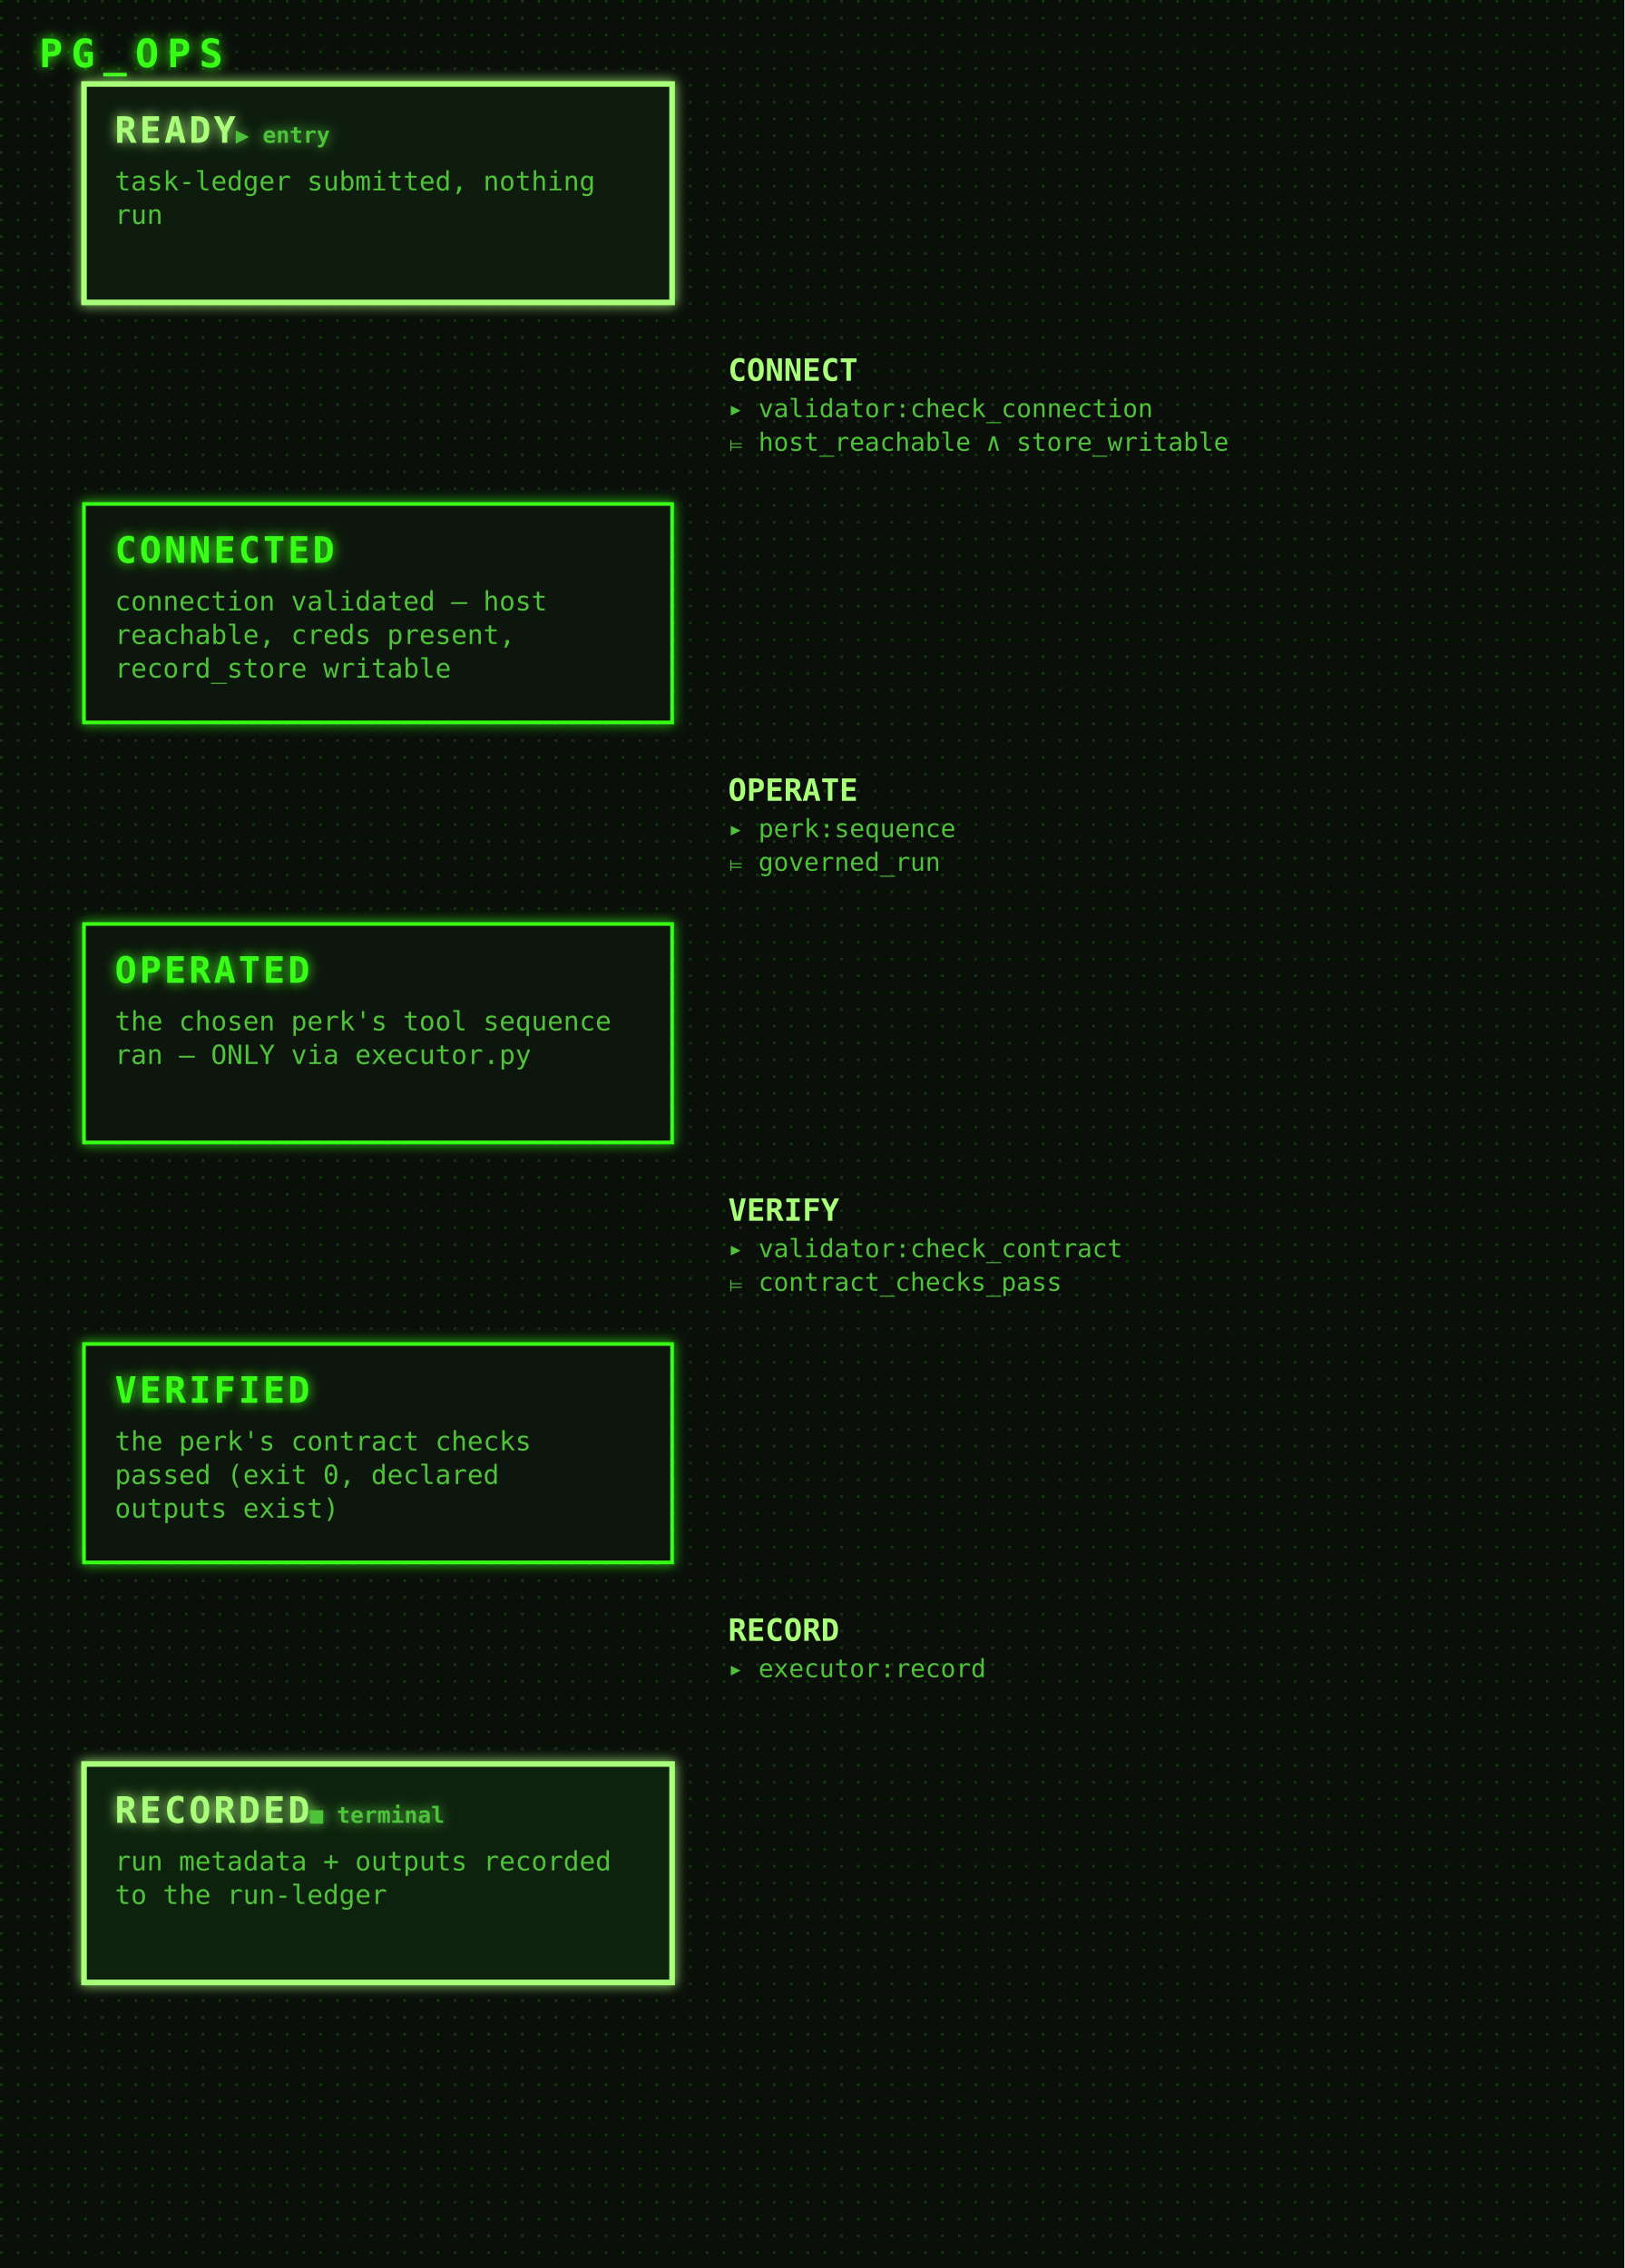
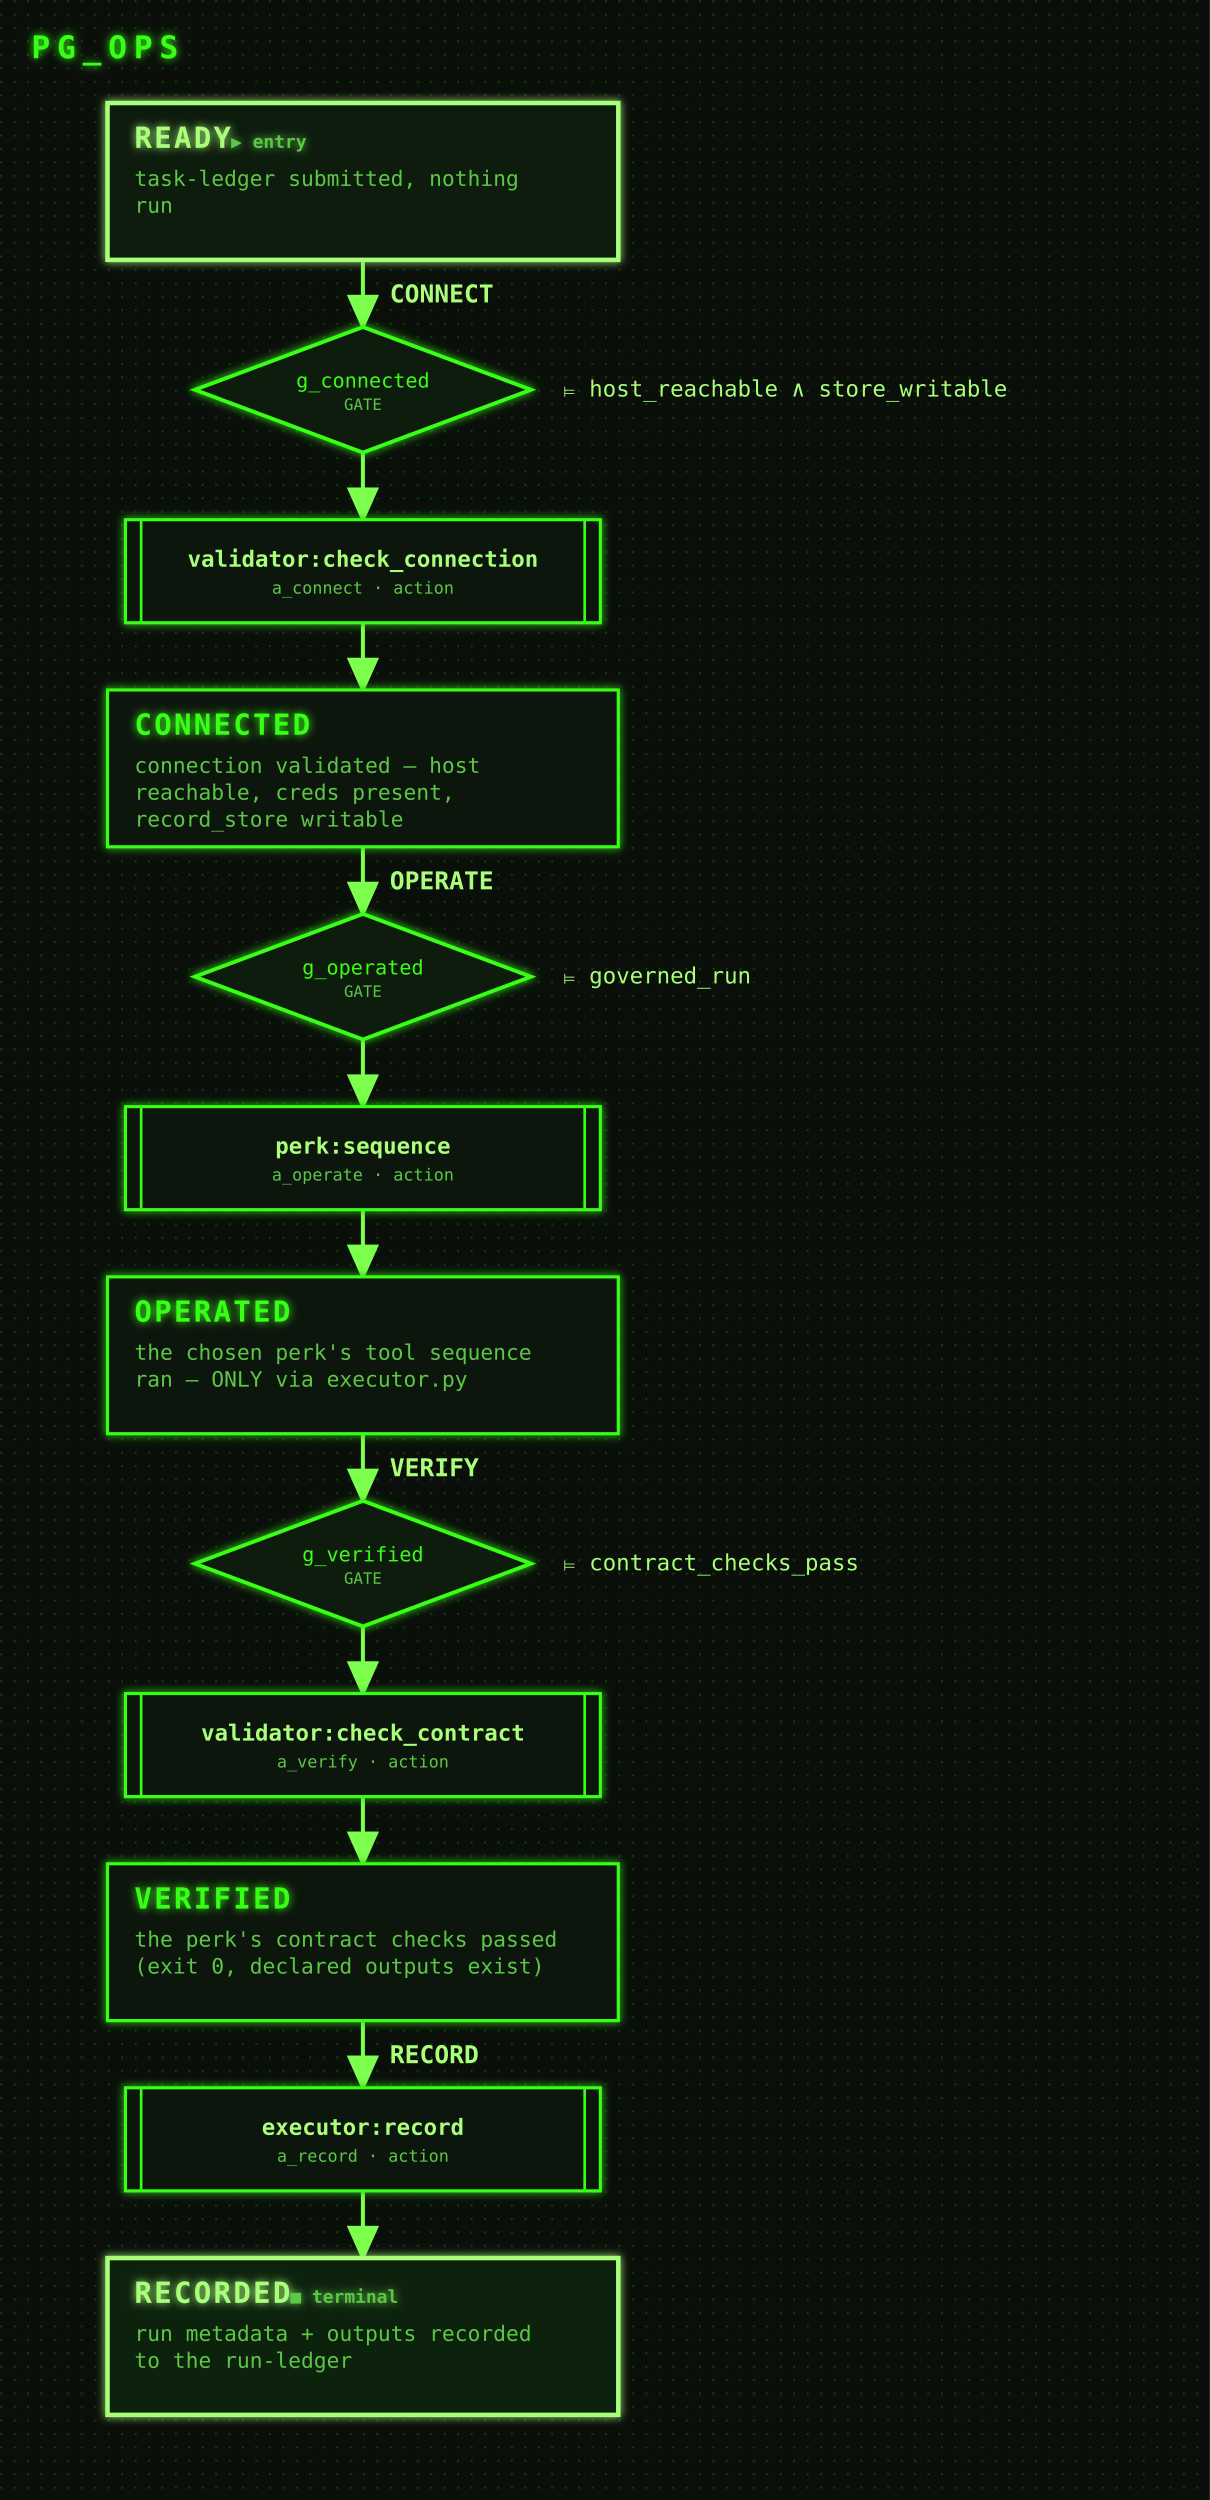
- <svg xmlns="http://www.w3.org/2000/svg" width="580" height="810" viewBox="0 0 580 810" font-family="ui-monospace,Menlo,Consolas,monospace">
+ <svg xmlns="http://www.w3.org/2000/svg" width="540" height="1116" viewBox="0 0 540 1116" font-family="ui-monospace,Menlo,Consolas,monospace">
  <defs>
-     <filter id="glow" x="-60%" y="-60%" width="220%" height="220%">
-       <feGaussianBlur stdDeviation="2" result="b" />
+     <filter id="glow" x="-80%" y="-80%" width="260%" height="260%">
+       <feGaussianBlur stdDeviation="1.8" result="b" />
      <feMerge>
        <feMergeNode in="b" />
        <feMergeNode in="SourceGraphic" />
      </feMerge>
    </filter>
    <pattern id="px" width="6" height="6" patternUnits="userSpaceOnUse">
      <rect width="6" height="6" fill="#0a0f0a" />
      <rect width="1" height="1" fill="#39ff14" fill-opacity="0.16" />
    </pattern>
-     <marker id="arr" markerWidth="9" markerHeight="9" refX="7" refY="3" orient="auto">
-       <path d="M0,0 L7,3 L0,6 z" fill="#39ff14" />
+     <marker id="arr" markerWidth="10" markerHeight="10" refX="8" refY="4" orient="auto">
+       <path d="M0,0 L9,4 L0,8 z" fill="#7dff4d" />
    </marker>
  </defs>
-   <rect width="580" height="810" fill="#0a0f0a" />
-   <rect width="580" height="810" fill="url(#px)" />
-   <text x="14" y="24" font-size="14" font-weight="700" letter-spacing="3" fill="#39ff14" filter="url(#glow)">PG_OPS</text>
-   <path d="M135.0,108 L135.0,180" fill="none" stroke="#39ff14" stroke-width="1.6" marker-end="url(#arr)" filter="url(#glow)" opacity="0.92" />
-   <text x="260" y="136" font-size="11" font-weight="700" fill="#aaff7a">CONNECT</text>
-   <text x="260" y="149" font-size="9" fill="#4fc23a">▸ validator:check_connection</text>
-   <text x="260" y="161" font-size="9" fill="#4fc23a">⊨ host_reachable ∧ store_writable</text>
-   <path d="M135.0,258 L135.0,330" fill="none" stroke="#39ff14" stroke-width="1.6" marker-end="url(#arr)" filter="url(#glow)" opacity="0.92" />
-   <text x="260" y="286" font-size="11" font-weight="700" fill="#aaff7a">OPERATE</text>
-   <text x="260" y="299" font-size="9" fill="#4fc23a">▸ perk:sequence</text>
-   <text x="260" y="311" font-size="9" fill="#4fc23a">⊨ governed_run</text>
-   <path d="M135.0,408 L135.0,480" fill="none" stroke="#39ff14" stroke-width="1.6" marker-end="url(#arr)" filter="url(#glow)" opacity="0.92" />
-   <text x="260" y="436" font-size="11" font-weight="700" fill="#aaff7a">VERIFY</text>
-   <text x="260" y="449" font-size="9" fill="#4fc23a">▸ validator:check_contract</text>
-   <text x="260" y="461" font-size="9" fill="#4fc23a">⊨ contract_checks_pass</text>
-   <path d="M135.0,558 L135.0,630" fill="none" stroke="#39ff14" stroke-width="1.6" marker-end="url(#arr)" filter="url(#glow)" opacity="0.92" />
-   <text x="260" y="586" font-size="11" font-weight="700" fill="#aaff7a">RECORD</text>
-   <text x="260" y="599" font-size="9" fill="#4fc23a">▸ executor:record</text>
-   <rect x="30" y="30" width="210" height="78" fill="#0e1d0d" stroke="#aaff7a" stroke-width="2" filter="url(#glow)" />
-   <text x="41" y="51" font-size="13" font-weight="700" letter-spacing="1" fill="#aaff7a" filter="url(#glow)">READY<tspan font-size="8" letter-spacing="0" fill="#4fc23a">  ▶ entry</tspan>
+   <rect width="540" height="1116" fill="#0a0f0a" />
+   <rect width="540" height="1116" fill="url(#px)" />
+   <text x="14" y="26" font-size="14" font-weight="700" letter-spacing="3" fill="#39ff14" filter="url(#glow)">PG_OPS</text>
+   <line x1="162.0" y1="116" x2="162.0" y2="146" stroke="#39ff14" stroke-width="5" opacity="0.22" filter="url(#glow)" />
+   <line x1="162.0" y1="116" x2="162.0" y2="146" stroke="#7dff4d" stroke-width="1.8" marker-end="url(#arr)" />
+   <text x="174" y="135" font-size="11" font-weight="700" fill="#aaff7a">CONNECT</text>
+   <line x1="162.0" y1="202" x2="162.0" y2="232" stroke="#39ff14" stroke-width="5" opacity="0.22" filter="url(#glow)" />
+   <line x1="162.0" y1="202" x2="162.0" y2="232" stroke="#7dff4d" stroke-width="1.8" marker-end="url(#arr)" />
+   <line x1="162.0" y1="278" x2="162.0" y2="308" stroke="#39ff14" stroke-width="5" opacity="0.22" filter="url(#glow)" />
+   <line x1="162.0" y1="278" x2="162.0" y2="308" stroke="#7dff4d" stroke-width="1.8" marker-end="url(#arr)" />
+   <line x1="162.0" y1="378" x2="162.0" y2="408" stroke="#39ff14" stroke-width="5" opacity="0.22" filter="url(#glow)" />
+   <line x1="162.0" y1="378" x2="162.0" y2="408" stroke="#7dff4d" stroke-width="1.8" marker-end="url(#arr)" />
+   <text x="174" y="397" font-size="11" font-weight="700" fill="#aaff7a">OPERATE</text>
+   <line x1="162.0" y1="464" x2="162.0" y2="494" stroke="#39ff14" stroke-width="5" opacity="0.22" filter="url(#glow)" />
+   <line x1="162.0" y1="464" x2="162.0" y2="494" stroke="#7dff4d" stroke-width="1.8" marker-end="url(#arr)" />
+   <line x1="162.0" y1="540" x2="162.0" y2="570" stroke="#39ff14" stroke-width="5" opacity="0.22" filter="url(#glow)" />
+   <line x1="162.0" y1="540" x2="162.0" y2="570" stroke="#7dff4d" stroke-width="1.8" marker-end="url(#arr)" />
+   <line x1="162.0" y1="640" x2="162.0" y2="670" stroke="#39ff14" stroke-width="5" opacity="0.22" filter="url(#glow)" />
+   <line x1="162.0" y1="640" x2="162.0" y2="670" stroke="#7dff4d" stroke-width="1.8" marker-end="url(#arr)" />
+   <text x="174" y="659" font-size="11" font-weight="700" fill="#aaff7a">VERIFY</text>
+   <line x1="162.0" y1="726" x2="162.0" y2="756" stroke="#39ff14" stroke-width="5" opacity="0.22" filter="url(#glow)" />
+   <line x1="162.0" y1="726" x2="162.0" y2="756" stroke="#7dff4d" stroke-width="1.8" marker-end="url(#arr)" />
+   <line x1="162.0" y1="802" x2="162.0" y2="832" stroke="#39ff14" stroke-width="5" opacity="0.22" filter="url(#glow)" />
+   <line x1="162.0" y1="802" x2="162.0" y2="832" stroke="#7dff4d" stroke-width="1.8" marker-end="url(#arr)" />
+   <line x1="162.0" y1="902" x2="162.0" y2="932" stroke="#39ff14" stroke-width="5" opacity="0.22" filter="url(#glow)" />
+   <line x1="162.0" y1="902" x2="162.0" y2="932" stroke="#7dff4d" stroke-width="1.8" marker-end="url(#arr)" />
+   <text x="174" y="921" font-size="11" font-weight="700" fill="#aaff7a">RECORD</text>
+   <line x1="162.0" y1="978" x2="162.0" y2="1008" stroke="#39ff14" stroke-width="5" opacity="0.22" filter="url(#glow)" />
+   <line x1="162.0" y1="978" x2="162.0" y2="1008" stroke="#7dff4d" stroke-width="1.8" marker-end="url(#arr)" />
+   <rect x="48.0" y="46" width="228" height="70" fill="#0e1d0d" stroke="#aaff7a" stroke-width="2" filter="url(#glow)" />
+   <text x="60.0" y="66" font-size="13" font-weight="700" letter-spacing="1" fill="#aaff7a" filter="url(#glow)">READY<tspan font-size="8" letter-spacing="0" fill="#5cc746">  ▶ entry</tspan>
  </text>
-   <text x="41" y="68" font-size="9.5" fill="#4fc23a">task-ledger submitted, nothing</text>
-   <text x="41" y="80" font-size="9.5" fill="#4fc23a">run</text>
-   <rect x="30" y="180" width="210" height="78" fill="#0b140a" stroke="#39ff14" stroke-width="1.3" filter="url(#glow)" />
-   <text x="41" y="201" font-size="13" font-weight="700" letter-spacing="1" fill="#39ff14" filter="url(#glow)">CONNECTED<tspan font-size="8" letter-spacing="0" fill="#4fc23a" />
+   <text x="60.0" y="83" font-size="9.5" fill="#5cc746">task-ledger submitted, nothing</text>
+   <text x="60.0" y="95" font-size="9.5" fill="#5cc746">run</text>
+   <polygon points="162.0,146 237.0,174.0 162.0,202 87.0,174.0" fill="#0c1a0c" stroke="#39ff14" stroke-width="1.7" filter="url(#glow)" />
+   <text x="162" y="173" font-size="9" text-anchor="middle" fill="#39ff14">g_connected</text>
+   <text x="162" y="183" font-size="7" text-anchor="middle" fill="#5cc746">GATE</text>
+   <text x="251" y="177" font-size="10" fill="#aaff7a">⊨ host_reachable ∧ store_writable</text>
+   <rect x="56.0" y="232" width="212" height="46" fill="#0a1609" stroke="#39ff14" stroke-width="1.4" filter="url(#glow)" />
+   <line x1="63.0" y1="232" x2="63.0" y2="278" stroke="#39ff14" stroke-width="1.2" />
+   <line x1="261.0" y1="232" x2="261.0" y2="278" stroke="#39ff14" stroke-width="1.2" />
+   <text x="162" y="253" font-size="10" font-weight="600" text-anchor="middle" fill="#aaff7a">validator:check_connection</text>
+   <text x="162" y="265" font-size="7.5" text-anchor="middle" fill="#5cc746">a_connect · action</text>
+   <rect x="48.0" y="308" width="228" height="70" fill="#0b140a" stroke="#39ff14" stroke-width="1.4" filter="url(#glow)" />
+   <text x="60.0" y="328" font-size="13" font-weight="700" letter-spacing="1" fill="#39ff14" filter="url(#glow)">CONNECTED<tspan font-size="8" letter-spacing="0" fill="#5cc746" />
  </text>
-   <text x="41" y="218" font-size="9.5" fill="#4fc23a">connection validated — host</text>
-   <text x="41" y="230" font-size="9.5" fill="#4fc23a">reachable, creds present,</text>
-   <text x="41" y="242" font-size="9.5" fill="#4fc23a">record_store writable</text>
-   <rect x="30" y="330" width="210" height="78" fill="#0b140a" stroke="#39ff14" stroke-width="1.3" filter="url(#glow)" />
-   <text x="41" y="351" font-size="13" font-weight="700" letter-spacing="1" fill="#39ff14" filter="url(#glow)">OPERATED<tspan font-size="8" letter-spacing="0" fill="#4fc23a" />
+   <text x="60.0" y="345" font-size="9.5" fill="#5cc746">connection validated — host</text>
+   <text x="60.0" y="357" font-size="9.5" fill="#5cc746">reachable, creds present,</text>
+   <text x="60.0" y="369" font-size="9.5" fill="#5cc746">record_store writable</text>
+   <polygon points="162.0,408 237.0,436.0 162.0,464 87.0,436.0" fill="#0c1a0c" stroke="#39ff14" stroke-width="1.7" filter="url(#glow)" />
+   <text x="162" y="435" font-size="9" text-anchor="middle" fill="#39ff14">g_operated</text>
+   <text x="162" y="445" font-size="7" text-anchor="middle" fill="#5cc746">GATE</text>
+   <text x="251" y="439" font-size="10" fill="#aaff7a">⊨ governed_run</text>
+   <rect x="56.0" y="494" width="212" height="46" fill="#0a1609" stroke="#39ff14" stroke-width="1.4" filter="url(#glow)" />
+   <line x1="63.0" y1="494" x2="63.0" y2="540" stroke="#39ff14" stroke-width="1.2" />
+   <line x1="261.0" y1="494" x2="261.0" y2="540" stroke="#39ff14" stroke-width="1.2" />
+   <text x="162" y="515" font-size="10" font-weight="600" text-anchor="middle" fill="#aaff7a">perk:sequence</text>
+   <text x="162" y="527" font-size="7.5" text-anchor="middle" fill="#5cc746">a_operate · action</text>
+   <rect x="48.0" y="570" width="228" height="70" fill="#0b140a" stroke="#39ff14" stroke-width="1.4" filter="url(#glow)" />
+   <text x="60.0" y="590" font-size="13" font-weight="700" letter-spacing="1" fill="#39ff14" filter="url(#glow)">OPERATED<tspan font-size="8" letter-spacing="0" fill="#5cc746" />
  </text>
-   <text x="41" y="368" font-size="9.5" fill="#4fc23a">the chosen perk's tool sequence</text>
-   <text x="41" y="380" font-size="9.5" fill="#4fc23a">ran — ONLY via executor.py</text>
-   <rect x="30" y="480" width="210" height="78" fill="#0b140a" stroke="#39ff14" stroke-width="1.3" filter="url(#glow)" />
-   <text x="41" y="501" font-size="13" font-weight="700" letter-spacing="1" fill="#39ff14" filter="url(#glow)">VERIFIED<tspan font-size="8" letter-spacing="0" fill="#4fc23a" />
+   <text x="60.0" y="607" font-size="9.5" fill="#5cc746">the chosen perk's tool sequence</text>
+   <text x="60.0" y="619" font-size="9.5" fill="#5cc746">ran — ONLY via executor.py</text>
+   <polygon points="162.0,670 237.0,698.0 162.0,726 87.0,698.0" fill="#0c1a0c" stroke="#39ff14" stroke-width="1.7" filter="url(#glow)" />
+   <text x="162" y="697" font-size="9" text-anchor="middle" fill="#39ff14">g_verified</text>
+   <text x="162" y="707" font-size="7" text-anchor="middle" fill="#5cc746">GATE</text>
+   <text x="251" y="701" font-size="10" fill="#aaff7a">⊨ contract_checks_pass</text>
+   <rect x="56.0" y="756" width="212" height="46" fill="#0a1609" stroke="#39ff14" stroke-width="1.4" filter="url(#glow)" />
+   <line x1="63.0" y1="756" x2="63.0" y2="802" stroke="#39ff14" stroke-width="1.2" />
+   <line x1="261.0" y1="756" x2="261.0" y2="802" stroke="#39ff14" stroke-width="1.2" />
+   <text x="162" y="777" font-size="10" font-weight="600" text-anchor="middle" fill="#aaff7a">validator:check_contract</text>
+   <text x="162" y="789" font-size="7.5" text-anchor="middle" fill="#5cc746">a_verify · action</text>
+   <rect x="48.0" y="832" width="228" height="70" fill="#0b140a" stroke="#39ff14" stroke-width="1.4" filter="url(#glow)" />
+   <text x="60.0" y="852" font-size="13" font-weight="700" letter-spacing="1" fill="#39ff14" filter="url(#glow)">VERIFIED<tspan font-size="8" letter-spacing="0" fill="#5cc746" />
  </text>
-   <text x="41" y="518" font-size="9.5" fill="#4fc23a">the perk's contract checks</text>
-   <text x="41" y="530" font-size="9.5" fill="#4fc23a">passed (exit 0, declared</text>
-   <text x="41" y="542" font-size="9.5" fill="#4fc23a">outputs exist)</text>
-   <rect x="30" y="630" width="210" height="78" fill="#0f2410" stroke="#aaff7a" stroke-width="2" filter="url(#glow)" />
-   <text x="41" y="651" font-size="13" font-weight="700" letter-spacing="1" fill="#aaff7a" filter="url(#glow)">RECORDED<tspan font-size="8" letter-spacing="0" fill="#4fc23a">  ■ terminal</tspan>
+   <text x="60.0" y="869" font-size="9.5" fill="#5cc746">the perk's contract checks passed</text>
+   <text x="60.0" y="881" font-size="9.5" fill="#5cc746">(exit 0, declared outputs exist)</text>
+   <rect x="56.0" y="932" width="212" height="46" fill="#0a1609" stroke="#39ff14" stroke-width="1.4" filter="url(#glow)" />
+   <line x1="63.0" y1="932" x2="63.0" y2="978" stroke="#39ff14" stroke-width="1.2" />
+   <line x1="261.0" y1="932" x2="261.0" y2="978" stroke="#39ff14" stroke-width="1.2" />
+   <text x="162" y="953" font-size="10" font-weight="600" text-anchor="middle" fill="#aaff7a">executor:record</text>
+   <text x="162" y="965" font-size="7.5" text-anchor="middle" fill="#5cc746">a_record · action</text>
+   <rect x="48.0" y="1008" width="228" height="70" fill="#0f2410" stroke="#aaff7a" stroke-width="2" filter="url(#glow)" />
+   <text x="60.0" y="1028" font-size="13" font-weight="700" letter-spacing="1" fill="#aaff7a" filter="url(#glow)">RECORDED<tspan font-size="8" letter-spacing="0" fill="#5cc746">  ■ terminal</tspan>
  </text>
-   <text x="41" y="668" font-size="9.5" fill="#4fc23a">run metadata + outputs recorded</text>
-   <text x="41" y="680" font-size="9.5" fill="#4fc23a">to the run-ledger</text>
+   <text x="60.0" y="1045" font-size="9.5" fill="#5cc746">run metadata + outputs recorded</text>
+   <text x="60.0" y="1057" font-size="9.5" fill="#5cc746">to the run-ledger</text>
</svg>
